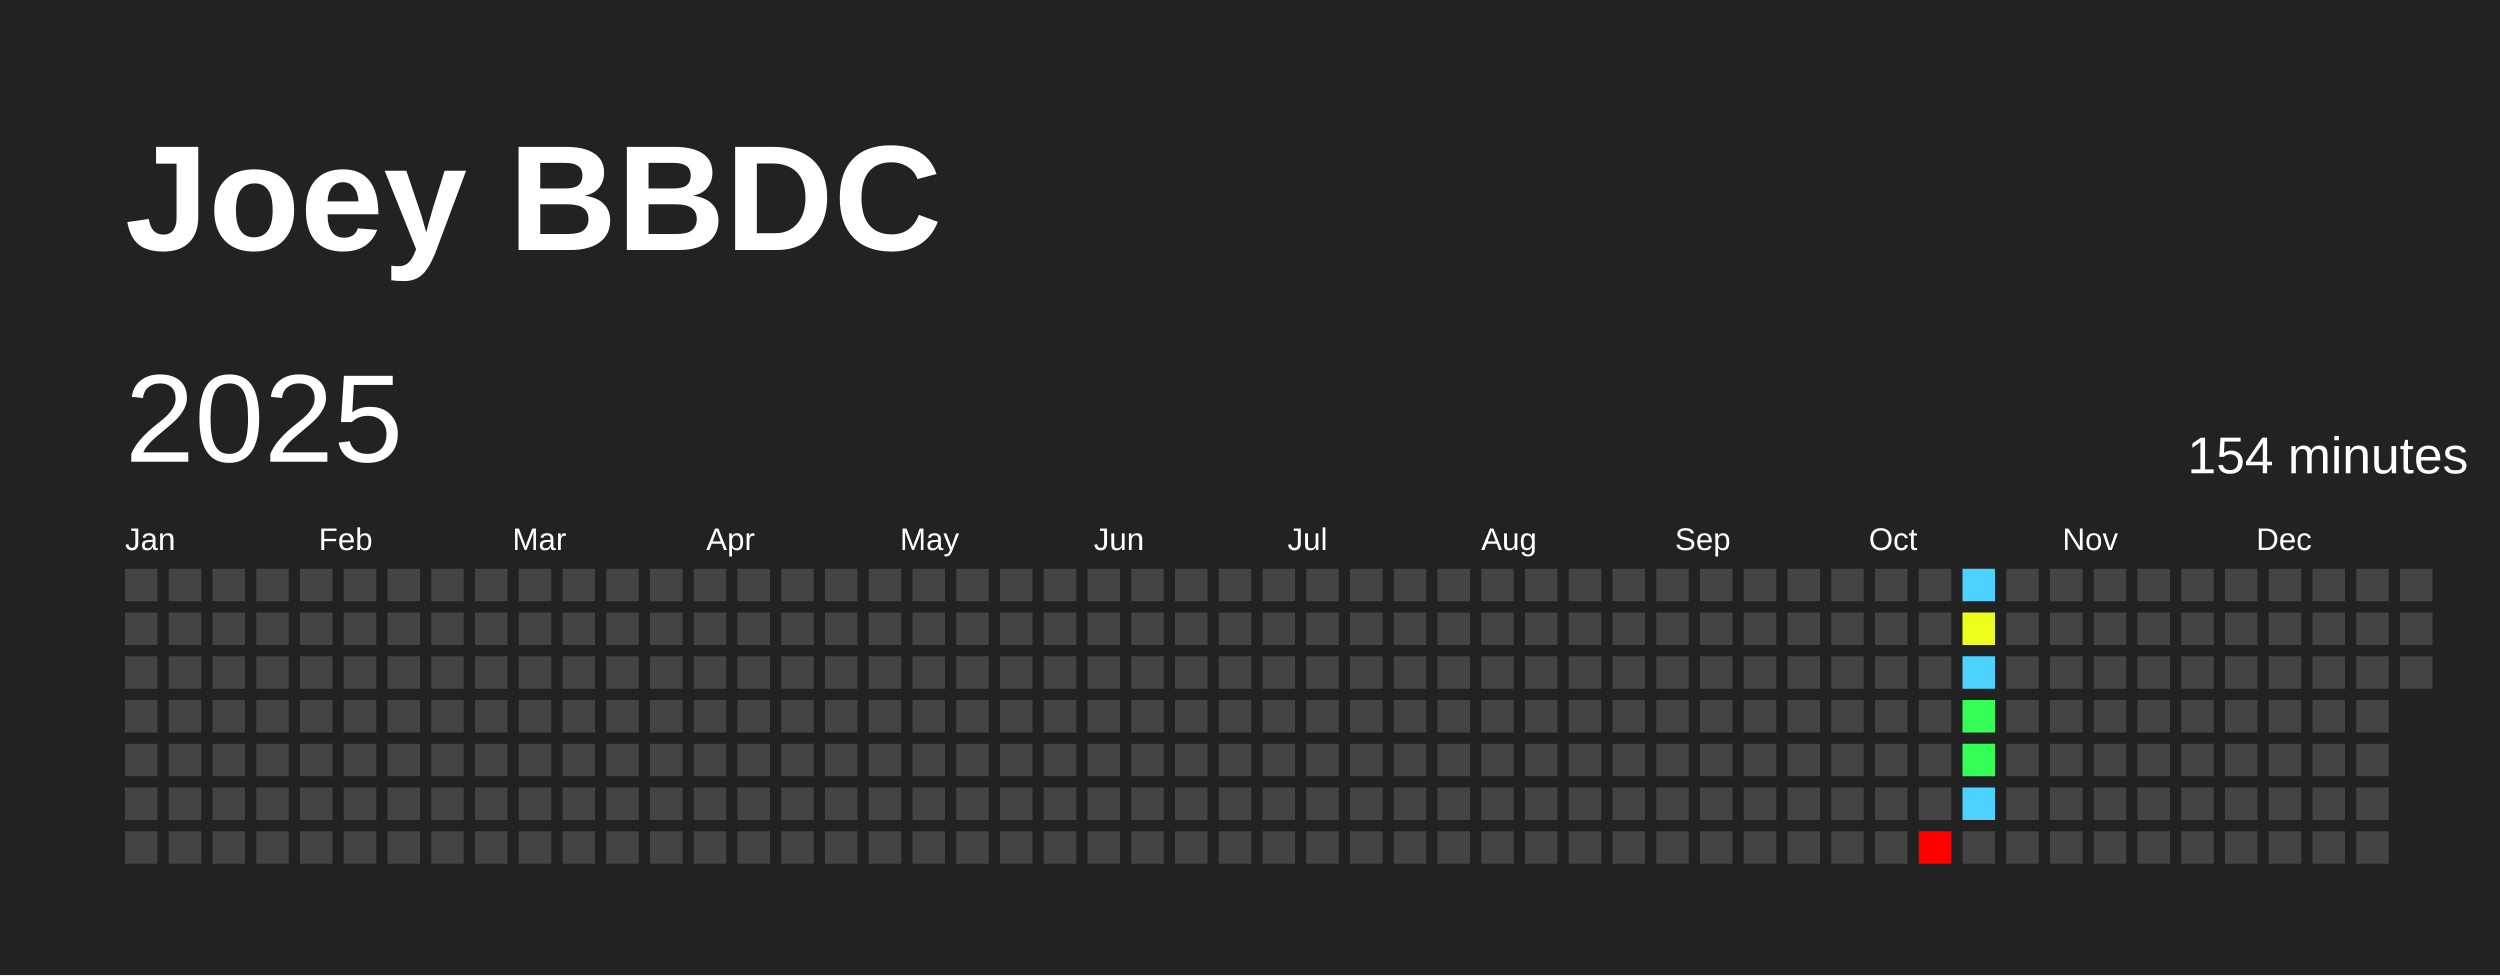
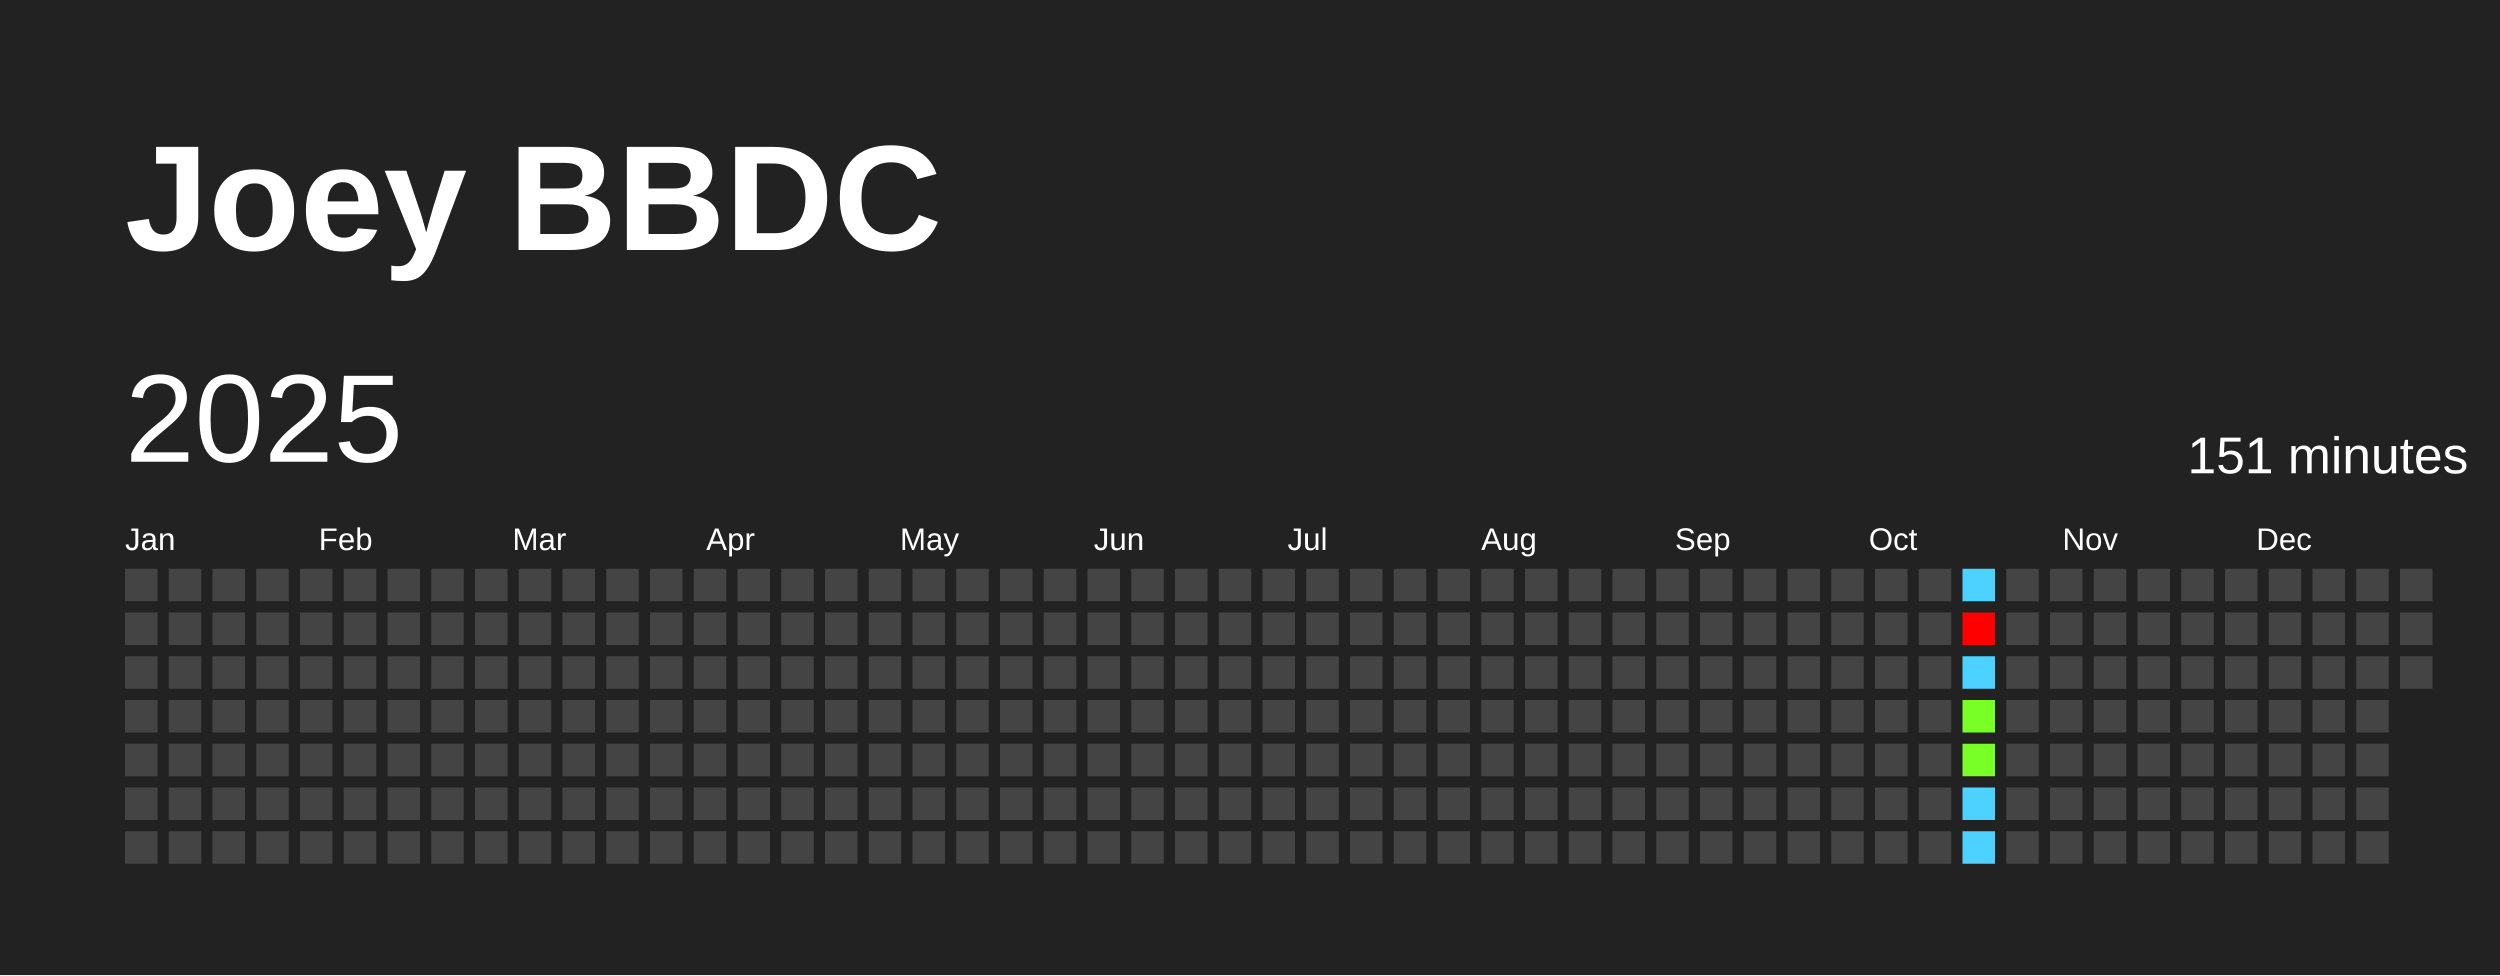
<svg xmlns="http://www.w3.org/2000/svg" baseProfile="full" height="78mm" version="1.1" viewBox="0,0,200,78" width="200mm">
  <defs />
  <rect fill="#222222" height="78" width="200" x="0" y="0" />
  <text fill="#FFFFFF" style="font-size:12px; font-family:Arial; font-weight:bold;" x="10" y="20">Joey BBDC</text>
  <text dominant-baseline="hanging" fill="#FFFFFF" style="font-size:10.0px; font-family:Arial;" x="10" y="30">2025</text>
-   <text dominant-baseline="hanging" fill="#FFFFFF" style="font-size:4.125px; font-family:Arial;" x="175" y="35">154 minutes</text>
+   <text dominant-baseline="hanging" fill="#FFFFFF" style="font-size:4.125px; font-family:Arial;" x="175" y="35">151 minutes</text>
  <text fill="#FFFFFF" style="font-size:2.5px; font-family:Arial" x="10.0" y="44">Jan</text>
  <text fill="#FFFFFF" style="font-size:2.5px; font-family:Arial" x="25.5" y="44">Feb</text>
  <text fill="#FFFFFF" style="font-size:2.5px; font-family:Arial" x="41.0" y="44">Mar</text>
  <text fill="#FFFFFF" style="font-size:2.5px; font-family:Arial" x="56.5" y="44">Apr</text>
  <text fill="#FFFFFF" style="font-size:2.5px; font-family:Arial" x="72.0" y="44">May</text>
  <text fill="#FFFFFF" style="font-size:2.5px; font-family:Arial" x="87.5" y="44">Jun</text>
  <text fill="#FFFFFF" style="font-size:2.5px; font-family:Arial" x="103.0" y="44">Jul</text>
  <text fill="#FFFFFF" style="font-size:2.5px; font-family:Arial" x="118.5" y="44">Aug</text>
  <text fill="#FFFFFF" style="font-size:2.5px; font-family:Arial" x="134.0" y="44">Sep</text>
  <text fill="#FFFFFF" style="font-size:2.5px; font-family:Arial" x="149.5" y="44">Oct</text>
  <text fill="#FFFFFF" style="font-size:2.5px; font-family:Arial" x="165.0" y="44">Nov</text>
  <text fill="#FFFFFF" style="font-size:2.5px; font-family:Arial" x="180.5" y="44">Dec</text>
  <rect fill="#444444" height="2.6" width="2.6" x="10.0" y="45.5" />
  <rect fill="#444444" height="2.6" width="2.6" x="10.0" y="49.0" />
  <rect fill="#444444" height="2.6" width="2.6" x="10.0" y="52.5" />
  <rect fill="#444444" height="2.6" width="2.6" x="10.0" y="56.0" />
  <rect fill="#444444" height="2.6" width="2.6" x="10.0" y="59.5" />
  <rect fill="#444444" height="2.6" width="2.6" x="10.0" y="63.0" />
  <rect fill="#444444" height="2.6" width="2.6" x="10.0" y="66.5" />
  <rect fill="#444444" height="2.6" width="2.6" x="13.5" y="45.5" />
  <rect fill="#444444" height="2.6" width="2.6" x="13.5" y="49.0" />
  <rect fill="#444444" height="2.6" width="2.6" x="13.5" y="52.5" />
  <rect fill="#444444" height="2.6" width="2.6" x="13.5" y="56.0" />
  <rect fill="#444444" height="2.6" width="2.6" x="13.5" y="59.5" />
  <rect fill="#444444" height="2.6" width="2.6" x="13.5" y="63.0" />
  <rect fill="#444444" height="2.6" width="2.6" x="13.5" y="66.5" />
  <rect fill="#444444" height="2.6" width="2.6" x="17.0" y="45.5" />
  <rect fill="#444444" height="2.6" width="2.6" x="17.0" y="49.0" />
  <rect fill="#444444" height="2.6" width="2.6" x="17.0" y="52.5" />
  <rect fill="#444444" height="2.6" width="2.6" x="17.0" y="56.0" />
  <rect fill="#444444" height="2.6" width="2.6" x="17.0" y="59.5" />
  <rect fill="#444444" height="2.6" width="2.6" x="17.0" y="63.0" />
  <rect fill="#444444" height="2.6" width="2.6" x="17.0" y="66.5" />
  <rect fill="#444444" height="2.6" width="2.6" x="20.5" y="45.5" />
  <rect fill="#444444" height="2.6" width="2.6" x="20.5" y="49.0" />
  <rect fill="#444444" height="2.6" width="2.6" x="20.5" y="52.5" />
  <rect fill="#444444" height="2.6" width="2.6" x="20.5" y="56.0" />
  <rect fill="#444444" height="2.6" width="2.6" x="20.5" y="59.5" />
  <rect fill="#444444" height="2.6" width="2.6" x="20.5" y="63.0" />
  <rect fill="#444444" height="2.6" width="2.6" x="20.5" y="66.5" />
  <rect fill="#444444" height="2.6" width="2.6" x="24.0" y="45.5" />
  <rect fill="#444444" height="2.6" width="2.6" x="24.0" y="49.0" />
  <rect fill="#444444" height="2.6" width="2.6" x="24.0" y="52.5" />
  <rect fill="#444444" height="2.6" width="2.6" x="24.0" y="56.0" />
  <rect fill="#444444" height="2.6" width="2.6" x="24.0" y="59.5" />
  <rect fill="#444444" height="2.6" width="2.6" x="24.0" y="63.0" />
  <rect fill="#444444" height="2.6" width="2.6" x="24.0" y="66.5" />
  <rect fill="#444444" height="2.6" width="2.6" x="27.5" y="45.5" />
  <rect fill="#444444" height="2.6" width="2.6" x="27.5" y="49.0" />
  <rect fill="#444444" height="2.6" width="2.6" x="27.5" y="52.5" />
  <rect fill="#444444" height="2.6" width="2.6" x="27.5" y="56.0" />
  <rect fill="#444444" height="2.6" width="2.6" x="27.5" y="59.5" />
  <rect fill="#444444" height="2.6" width="2.6" x="27.5" y="63.0" />
  <rect fill="#444444" height="2.6" width="2.6" x="27.5" y="66.5" />
  <rect fill="#444444" height="2.6" width="2.6" x="31.0" y="45.5" />
  <rect fill="#444444" height="2.6" width="2.6" x="31.0" y="49.0" />
  <rect fill="#444444" height="2.6" width="2.6" x="31.0" y="52.5" />
  <rect fill="#444444" height="2.6" width="2.6" x="31.0" y="56.0" />
  <rect fill="#444444" height="2.6" width="2.6" x="31.0" y="59.5" />
  <rect fill="#444444" height="2.6" width="2.6" x="31.0" y="63.0" />
  <rect fill="#444444" height="2.6" width="2.6" x="31.0" y="66.5" />
  <rect fill="#444444" height="2.6" width="2.6" x="34.5" y="45.5" />
  <rect fill="#444444" height="2.6" width="2.6" x="34.5" y="49.0" />
  <rect fill="#444444" height="2.6" width="2.6" x="34.5" y="52.5" />
  <rect fill="#444444" height="2.6" width="2.6" x="34.5" y="56.0" />
  <rect fill="#444444" height="2.6" width="2.6" x="34.5" y="59.5" />
  <rect fill="#444444" height="2.6" width="2.6" x="34.5" y="63.0" />
  <rect fill="#444444" height="2.6" width="2.6" x="34.5" y="66.5" />
  <rect fill="#444444" height="2.6" width="2.6" x="38.0" y="45.5" />
  <rect fill="#444444" height="2.6" width="2.6" x="38.0" y="49.0" />
  <rect fill="#444444" height="2.6" width="2.6" x="38.0" y="52.5" />
  <rect fill="#444444" height="2.6" width="2.6" x="38.0" y="56.0" />
  <rect fill="#444444" height="2.6" width="2.6" x="38.0" y="59.5" />
  <rect fill="#444444" height="2.6" width="2.6" x="38.0" y="63.0" />
  <rect fill="#444444" height="2.6" width="2.6" x="38.0" y="66.5" />
  <rect fill="#444444" height="2.6" width="2.6" x="41.5" y="45.5" />
  <rect fill="#444444" height="2.6" width="2.6" x="41.5" y="49.0" />
  <rect fill="#444444" height="2.6" width="2.6" x="41.5" y="52.5" />
  <rect fill="#444444" height="2.6" width="2.6" x="41.5" y="56.0" />
  <rect fill="#444444" height="2.6" width="2.6" x="41.5" y="59.5" />
  <rect fill="#444444" height="2.6" width="2.6" x="41.5" y="63.0" />
  <rect fill="#444444" height="2.6" width="2.6" x="41.5" y="66.5" />
  <rect fill="#444444" height="2.6" width="2.6" x="45.0" y="45.5" />
  <rect fill="#444444" height="2.6" width="2.6" x="45.0" y="49.0" />
  <rect fill="#444444" height="2.6" width="2.6" x="45.0" y="52.5" />
  <rect fill="#444444" height="2.6" width="2.6" x="45.0" y="56.0" />
  <rect fill="#444444" height="2.6" width="2.6" x="45.0" y="59.5" />
  <rect fill="#444444" height="2.6" width="2.6" x="45.0" y="63.0" />
  <rect fill="#444444" height="2.6" width="2.6" x="45.0" y="66.5" />
  <rect fill="#444444" height="2.6" width="2.6" x="48.5" y="45.5" />
  <rect fill="#444444" height="2.6" width="2.6" x="48.5" y="49.0" />
  <rect fill="#444444" height="2.6" width="2.6" x="48.5" y="52.5" />
  <rect fill="#444444" height="2.6" width="2.6" x="48.5" y="56.0" />
  <rect fill="#444444" height="2.6" width="2.6" x="48.5" y="59.5" />
  <rect fill="#444444" height="2.6" width="2.6" x="48.5" y="63.0" />
  <rect fill="#444444" height="2.6" width="2.6" x="48.5" y="66.5" />
  <rect fill="#444444" height="2.6" width="2.6" x="52.0" y="45.5" />
  <rect fill="#444444" height="2.6" width="2.6" x="52.0" y="49.0" />
  <rect fill="#444444" height="2.6" width="2.6" x="52.0" y="52.5" />
  <rect fill="#444444" height="2.6" width="2.6" x="52.0" y="56.0" />
  <rect fill="#444444" height="2.6" width="2.6" x="52.0" y="59.5" />
  <rect fill="#444444" height="2.6" width="2.6" x="52.0" y="63.0" />
  <rect fill="#444444" height="2.6" width="2.6" x="52.0" y="66.5" />
  <rect fill="#444444" height="2.6" width="2.6" x="55.5" y="45.5" />
  <rect fill="#444444" height="2.6" width="2.6" x="55.5" y="49.0" />
  <rect fill="#444444" height="2.6" width="2.6" x="55.5" y="52.5" />
  <rect fill="#444444" height="2.6" width="2.6" x="55.5" y="56.0" />
  <rect fill="#444444" height="2.6" width="2.6" x="55.5" y="59.5" />
  <rect fill="#444444" height="2.6" width="2.6" x="55.5" y="63.0" />
  <rect fill="#444444" height="2.6" width="2.6" x="55.5" y="66.5" />
  <rect fill="#444444" height="2.6" width="2.6" x="59.0" y="45.5" />
  <rect fill="#444444" height="2.6" width="2.6" x="59.0" y="49.0" />
  <rect fill="#444444" height="2.6" width="2.6" x="59.0" y="52.5" />
  <rect fill="#444444" height="2.6" width="2.6" x="59.0" y="56.0" />
  <rect fill="#444444" height="2.6" width="2.6" x="59.0" y="59.5" />
  <rect fill="#444444" height="2.6" width="2.6" x="59.0" y="63.0" />
  <rect fill="#444444" height="2.6" width="2.6" x="59.0" y="66.5" />
  <rect fill="#444444" height="2.6" width="2.6" x="62.5" y="45.5" />
  <rect fill="#444444" height="2.6" width="2.6" x="62.5" y="49.0" />
  <rect fill="#444444" height="2.6" width="2.6" x="62.5" y="52.5" />
  <rect fill="#444444" height="2.6" width="2.6" x="62.5" y="56.0" />
  <rect fill="#444444" height="2.6" width="2.6" x="62.5" y="59.5" />
  <rect fill="#444444" height="2.6" width="2.6" x="62.5" y="63.0" />
  <rect fill="#444444" height="2.6" width="2.6" x="62.5" y="66.5" />
  <rect fill="#444444" height="2.6" width="2.6" x="66.0" y="45.5" />
  <rect fill="#444444" height="2.6" width="2.6" x="66.0" y="49.0" />
  <rect fill="#444444" height="2.6" width="2.6" x="66.0" y="52.5" />
  <rect fill="#444444" height="2.6" width="2.6" x="66.0" y="56.0" />
  <rect fill="#444444" height="2.6" width="2.6" x="66.0" y="59.5" />
  <rect fill="#444444" height="2.6" width="2.6" x="66.0" y="63.0" />
  <rect fill="#444444" height="2.6" width="2.6" x="66.0" y="66.5" />
  <rect fill="#444444" height="2.6" width="2.6" x="69.5" y="45.5" />
  <rect fill="#444444" height="2.6" width="2.6" x="69.5" y="49.0" />
  <rect fill="#444444" height="2.6" width="2.6" x="69.5" y="52.5" />
  <rect fill="#444444" height="2.6" width="2.6" x="69.5" y="56.0" />
  <rect fill="#444444" height="2.6" width="2.6" x="69.5" y="59.5" />
  <rect fill="#444444" height="2.6" width="2.6" x="69.5" y="63.0" />
  <rect fill="#444444" height="2.6" width="2.6" x="69.5" y="66.5" />
  <rect fill="#444444" height="2.6" width="2.6" x="73.0" y="45.5" />
  <rect fill="#444444" height="2.6" width="2.6" x="73.0" y="49.0" />
  <rect fill="#444444" height="2.6" width="2.6" x="73.0" y="52.5" />
  <rect fill="#444444" height="2.6" width="2.6" x="73.0" y="56.0" />
  <rect fill="#444444" height="2.6" width="2.6" x="73.0" y="59.5" />
  <rect fill="#444444" height="2.6" width="2.6" x="73.0" y="63.0" />
  <rect fill="#444444" height="2.6" width="2.6" x="73.0" y="66.5" />
  <rect fill="#444444" height="2.6" width="2.6" x="76.5" y="45.5" />
  <rect fill="#444444" height="2.6" width="2.6" x="76.5" y="49.0" />
  <rect fill="#444444" height="2.6" width="2.6" x="76.5" y="52.5" />
  <rect fill="#444444" height="2.6" width="2.6" x="76.5" y="56.0" />
  <rect fill="#444444" height="2.6" width="2.6" x="76.5" y="59.5" />
  <rect fill="#444444" height="2.6" width="2.6" x="76.5" y="63.0" />
  <rect fill="#444444" height="2.6" width="2.6" x="76.5" y="66.5" />
  <rect fill="#444444" height="2.6" width="2.6" x="80.0" y="45.5" />
  <rect fill="#444444" height="2.6" width="2.6" x="80.0" y="49.0" />
  <rect fill="#444444" height="2.6" width="2.6" x="80.0" y="52.5" />
  <rect fill="#444444" height="2.6" width="2.6" x="80.0" y="56.0" />
  <rect fill="#444444" height="2.6" width="2.6" x="80.0" y="59.5" />
  <rect fill="#444444" height="2.6" width="2.6" x="80.0" y="63.0" />
  <rect fill="#444444" height="2.6" width="2.6" x="80.0" y="66.5" />
  <rect fill="#444444" height="2.6" width="2.6" x="83.5" y="45.5" />
  <rect fill="#444444" height="2.6" width="2.6" x="83.5" y="49.0" />
  <rect fill="#444444" height="2.6" width="2.6" x="83.5" y="52.5" />
  <rect fill="#444444" height="2.6" width="2.6" x="83.5" y="56.0" />
  <rect fill="#444444" height="2.6" width="2.6" x="83.5" y="59.5" />
  <rect fill="#444444" height="2.6" width="2.6" x="83.5" y="63.0" />
  <rect fill="#444444" height="2.6" width="2.6" x="83.5" y="66.5" />
  <rect fill="#444444" height="2.6" width="2.6" x="87.0" y="45.5" />
  <rect fill="#444444" height="2.6" width="2.6" x="87.0" y="49.0" />
  <rect fill="#444444" height="2.6" width="2.6" x="87.0" y="52.5" />
  <rect fill="#444444" height="2.6" width="2.6" x="87.0" y="56.0" />
  <rect fill="#444444" height="2.6" width="2.6" x="87.0" y="59.5" />
  <rect fill="#444444" height="2.6" width="2.6" x="87.0" y="63.0" />
  <rect fill="#444444" height="2.6" width="2.6" x="87.0" y="66.5" />
  <rect fill="#444444" height="2.6" width="2.6" x="90.5" y="45.5" />
  <rect fill="#444444" height="2.6" width="2.6" x="90.5" y="49.0" />
  <rect fill="#444444" height="2.6" width="2.6" x="90.5" y="52.5" />
  <rect fill="#444444" height="2.6" width="2.6" x="90.5" y="56.0" />
  <rect fill="#444444" height="2.6" width="2.6" x="90.5" y="59.5" />
  <rect fill="#444444" height="2.6" width="2.6" x="90.5" y="63.0" />
  <rect fill="#444444" height="2.6" width="2.6" x="90.5" y="66.5" />
  <rect fill="#444444" height="2.6" width="2.6" x="94.0" y="45.5" />
  <rect fill="#444444" height="2.6" width="2.6" x="94.0" y="49.0" />
  <rect fill="#444444" height="2.6" width="2.6" x="94.0" y="52.5" />
  <rect fill="#444444" height="2.6" width="2.6" x="94.0" y="56.0" />
  <rect fill="#444444" height="2.6" width="2.6" x="94.0" y="59.5" />
  <rect fill="#444444" height="2.6" width="2.6" x="94.0" y="63.0" />
  <rect fill="#444444" height="2.6" width="2.6" x="94.0" y="66.5" />
  <rect fill="#444444" height="2.6" width="2.6" x="97.5" y="45.5" />
  <rect fill="#444444" height="2.6" width="2.6" x="97.5" y="49.0" />
  <rect fill="#444444" height="2.6" width="2.6" x="97.5" y="52.5" />
  <rect fill="#444444" height="2.6" width="2.6" x="97.5" y="56.0" />
  <rect fill="#444444" height="2.6" width="2.6" x="97.5" y="59.5" />
  <rect fill="#444444" height="2.6" width="2.6" x="97.5" y="63.0" />
  <rect fill="#444444" height="2.6" width="2.6" x="97.5" y="66.5" />
  <rect fill="#444444" height="2.6" width="2.6" x="101.0" y="45.5" />
  <rect fill="#444444" height="2.6" width="2.6" x="101.0" y="49.0" />
  <rect fill="#444444" height="2.6" width="2.6" x="101.0" y="52.5" />
  <rect fill="#444444" height="2.6" width="2.6" x="101.0" y="56.0" />
  <rect fill="#444444" height="2.6" width="2.6" x="101.0" y="59.5" />
  <rect fill="#444444" height="2.6" width="2.6" x="101.0" y="63.0" />
  <rect fill="#444444" height="2.6" width="2.6" x="101.0" y="66.5" />
  <rect fill="#444444" height="2.6" width="2.6" x="104.5" y="45.5" />
  <rect fill="#444444" height="2.6" width="2.6" x="104.5" y="49.0" />
  <rect fill="#444444" height="2.6" width="2.6" x="104.5" y="52.5" />
  <rect fill="#444444" height="2.6" width="2.6" x="104.5" y="56.0" />
  <rect fill="#444444" height="2.6" width="2.6" x="104.5" y="59.5" />
  <rect fill="#444444" height="2.6" width="2.6" x="104.5" y="63.0" />
  <rect fill="#444444" height="2.6" width="2.6" x="104.5" y="66.5" />
  <rect fill="#444444" height="2.6" width="2.6" x="108.0" y="45.5" />
  <rect fill="#444444" height="2.6" width="2.6" x="108.0" y="49.0" />
  <rect fill="#444444" height="2.6" width="2.6" x="108.0" y="52.5" />
  <rect fill="#444444" height="2.6" width="2.6" x="108.0" y="56.0" />
  <rect fill="#444444" height="2.6" width="2.6" x="108.0" y="59.5" />
  <rect fill="#444444" height="2.6" width="2.6" x="108.0" y="63.0" />
  <rect fill="#444444" height="2.6" width="2.6" x="108.0" y="66.5" />
  <rect fill="#444444" height="2.6" width="2.6" x="111.5" y="45.5" />
  <rect fill="#444444" height="2.6" width="2.6" x="111.5" y="49.0" />
  <rect fill="#444444" height="2.6" width="2.6" x="111.5" y="52.5" />
  <rect fill="#444444" height="2.6" width="2.6" x="111.5" y="56.0" />
  <rect fill="#444444" height="2.6" width="2.6" x="111.5" y="59.5" />
  <rect fill="#444444" height="2.6" width="2.6" x="111.5" y="63.0" />
  <rect fill="#444444" height="2.6" width="2.6" x="111.5" y="66.5" />
  <rect fill="#444444" height="2.6" width="2.6" x="115.0" y="45.5" />
  <rect fill="#444444" height="2.6" width="2.6" x="115.0" y="49.0" />
  <rect fill="#444444" height="2.6" width="2.6" x="115.0" y="52.5" />
  <rect fill="#444444" height="2.6" width="2.6" x="115.0" y="56.0" />
  <rect fill="#444444" height="2.6" width="2.6" x="115.0" y="59.5" />
  <rect fill="#444444" height="2.6" width="2.6" x="115.0" y="63.0" />
  <rect fill="#444444" height="2.6" width="2.6" x="115.0" y="66.5" />
  <rect fill="#444444" height="2.6" width="2.6" x="118.5" y="45.5" />
  <rect fill="#444444" height="2.6" width="2.6" x="118.5" y="49.0" />
  <rect fill="#444444" height="2.6" width="2.6" x="118.5" y="52.5" />
  <rect fill="#444444" height="2.6" width="2.6" x="118.5" y="56.0" />
  <rect fill="#444444" height="2.6" width="2.6" x="118.5" y="59.5" />
  <rect fill="#444444" height="2.6" width="2.6" x="118.5" y="63.0" />
  <rect fill="#444444" height="2.6" width="2.6" x="118.5" y="66.5" />
  <rect fill="#444444" height="2.6" width="2.6" x="122.0" y="45.5" />
  <rect fill="#444444" height="2.6" width="2.6" x="122.0" y="49.0" />
  <rect fill="#444444" height="2.6" width="2.6" x="122.0" y="52.5" />
  <rect fill="#444444" height="2.6" width="2.6" x="122.0" y="56.0" />
  <rect fill="#444444" height="2.6" width="2.6" x="122.0" y="59.5" />
  <rect fill="#444444" height="2.6" width="2.6" x="122.0" y="63.0" />
  <rect fill="#444444" height="2.6" width="2.6" x="122.0" y="66.5" />
  <rect fill="#444444" height="2.6" width="2.6" x="125.5" y="45.5" />
  <rect fill="#444444" height="2.6" width="2.6" x="125.5" y="49.0" />
  <rect fill="#444444" height="2.6" width="2.6" x="125.5" y="52.5" />
  <rect fill="#444444" height="2.6" width="2.6" x="125.5" y="56.0" />
  <rect fill="#444444" height="2.6" width="2.6" x="125.5" y="59.5" />
  <rect fill="#444444" height="2.6" width="2.6" x="125.5" y="63.0" />
  <rect fill="#444444" height="2.6" width="2.6" x="125.5" y="66.5" />
  <rect fill="#444444" height="2.6" width="2.6" x="129.0" y="45.5" />
  <rect fill="#444444" height="2.6" width="2.6" x="129.0" y="49.0" />
  <rect fill="#444444" height="2.6" width="2.6" x="129.0" y="52.5" />
  <rect fill="#444444" height="2.6" width="2.6" x="129.0" y="56.0" />
  <rect fill="#444444" height="2.6" width="2.6" x="129.0" y="59.5" />
  <rect fill="#444444" height="2.6" width="2.6" x="129.0" y="63.0" />
  <rect fill="#444444" height="2.6" width="2.6" x="129.0" y="66.5" />
  <rect fill="#444444" height="2.6" width="2.6" x="132.5" y="45.5" />
  <rect fill="#444444" height="2.6" width="2.6" x="132.5" y="49.0" />
  <rect fill="#444444" height="2.6" width="2.6" x="132.5" y="52.5" />
  <rect fill="#444444" height="2.6" width="2.6" x="132.5" y="56.0" />
  <rect fill="#444444" height="2.6" width="2.6" x="132.5" y="59.5" />
  <rect fill="#444444" height="2.6" width="2.6" x="132.5" y="63.0" />
  <rect fill="#444444" height="2.6" width="2.6" x="132.5" y="66.5" />
  <rect fill="#444444" height="2.6" width="2.6" x="136.0" y="45.5" />
  <rect fill="#444444" height="2.6" width="2.6" x="136.0" y="49.0" />
  <rect fill="#444444" height="2.6" width="2.6" x="136.0" y="52.5" />
  <rect fill="#444444" height="2.6" width="2.6" x="136.0" y="56.0" />
  <rect fill="#444444" height="2.6" width="2.6" x="136.0" y="59.5" />
  <rect fill="#444444" height="2.6" width="2.6" x="136.0" y="63.0" />
  <rect fill="#444444" height="2.6" width="2.6" x="136.0" y="66.5" />
  <rect fill="#444444" height="2.6" width="2.6" x="139.5" y="45.5" />
  <rect fill="#444444" height="2.6" width="2.6" x="139.5" y="49.0" />
  <rect fill="#444444" height="2.6" width="2.6" x="139.5" y="52.5" />
  <rect fill="#444444" height="2.6" width="2.6" x="139.5" y="56.0" />
  <rect fill="#444444" height="2.6" width="2.6" x="139.5" y="59.5" />
  <rect fill="#444444" height="2.6" width="2.6" x="139.5" y="63.0" />
  <rect fill="#444444" height="2.6" width="2.6" x="139.5" y="66.5" />
  <rect fill="#444444" height="2.6" width="2.6" x="143.0" y="45.5" />
  <rect fill="#444444" height="2.6" width="2.6" x="143.0" y="49.0" />
  <rect fill="#444444" height="2.6" width="2.6" x="143.0" y="52.5" />
  <rect fill="#444444" height="2.6" width="2.6" x="143.0" y="56.0" />
  <rect fill="#444444" height="2.6" width="2.6" x="143.0" y="59.5" />
  <rect fill="#444444" height="2.6" width="2.6" x="143.0" y="63.0" />
  <rect fill="#444444" height="2.6" width="2.6" x="143.0" y="66.5" />
  <rect fill="#444444" height="2.6" width="2.6" x="146.5" y="45.5" />
  <rect fill="#444444" height="2.6" width="2.6" x="146.5" y="49.0" />
  <rect fill="#444444" height="2.6" width="2.6" x="146.5" y="52.5" />
  <rect fill="#444444" height="2.6" width="2.6" x="146.5" y="56.0" />
  <rect fill="#444444" height="2.6" width="2.6" x="146.5" y="59.5" />
  <rect fill="#444444" height="2.6" width="2.6" x="146.5" y="63.0" />
  <rect fill="#444444" height="2.6" width="2.6" x="146.5" y="66.5" />
  <rect fill="#444444" height="2.6" width="2.6" x="150.0" y="45.5" />
  <rect fill="#444444" height="2.6" width="2.6" x="150.0" y="49.0" />
  <rect fill="#444444" height="2.6" width="2.6" x="150.0" y="52.5" />
  <rect fill="#444444" height="2.6" width="2.6" x="150.0" y="56.0" />
  <rect fill="#444444" height="2.6" width="2.6" x="150.0" y="59.5" />
  <rect fill="#444444" height="2.6" width="2.6" x="150.0" y="63.0" />
  <rect fill="#444444" height="2.6" width="2.6" x="150.0" y="66.5" />
  <rect fill="#444444" height="2.6" width="2.6" x="153.5" y="45.5" />
  <rect fill="#444444" height="2.6" width="2.6" x="153.5" y="49.0" />
  <rect fill="#444444" height="2.6" width="2.6" x="153.5" y="52.5" />
  <rect fill="#444444" height="2.6" width="2.6" x="153.5" y="56.0" />
  <rect fill="#444444" height="2.6" width="2.6" x="153.5" y="59.5" />
  <rect fill="#444444" height="2.6" width="2.6" x="153.5" y="63.0" />
-   <rect fill="red" height="2.6" width="2.6" x="153.5" y="66.5" />
+   <rect fill="#444444" height="2.6" width="2.6" x="153.5" y="66.5" />
  <rect fill="#4dd2ff" height="2.6" width="2.6" x="157.0" y="45.5" />
-   <rect fill="#ecff1a" height="2.6" width="2.6" x="157.0" y="49.0" />
+   <rect fill="red" height="2.6" width="2.6" x="157.0" y="49.0" />
  <rect fill="#4dd2ff" height="2.6" width="2.6" x="157.0" y="52.5" />
-   <rect fill="#33ff56" height="2.6" width="2.6" x="157.0" y="56.0" />
-   <rect fill="#33ff56" height="2.6" width="2.6" x="157.0" y="59.5" />
+   <rect fill="#77ff26" height="2.6" width="2.6" x="157.0" y="56.0" />
+   <rect fill="#77ff26" height="2.6" width="2.6" x="157.0" y="59.5" />
  <rect fill="#4dd2ff" height="2.6" width="2.6" x="157.0" y="63.0" />
-   <rect fill="#444444" height="2.6" width="2.6" x="157.0" y="66.5" />
+   <rect fill="#4dd2ff" height="2.6" width="2.6" x="157.0" y="66.5" />
  <rect fill="#444444" height="2.6" width="2.6" x="160.5" y="45.5" />
  <rect fill="#444444" height="2.6" width="2.6" x="160.5" y="49.0" />
  <rect fill="#444444" height="2.6" width="2.6" x="160.5" y="52.5" />
  <rect fill="#444444" height="2.6" width="2.6" x="160.5" y="56.0" />
  <rect fill="#444444" height="2.6" width="2.6" x="160.5" y="59.5" />
  <rect fill="#444444" height="2.6" width="2.6" x="160.5" y="63.0" />
  <rect fill="#444444" height="2.6" width="2.6" x="160.5" y="66.5" />
  <rect fill="#444444" height="2.6" width="2.6" x="164.0" y="45.5" />
  <rect fill="#444444" height="2.6" width="2.6" x="164.0" y="49.0" />
  <rect fill="#444444" height="2.6" width="2.6" x="164.0" y="52.5" />
  <rect fill="#444444" height="2.6" width="2.6" x="164.0" y="56.0" />
  <rect fill="#444444" height="2.6" width="2.6" x="164.0" y="59.5" />
  <rect fill="#444444" height="2.6" width="2.6" x="164.0" y="63.0" />
  <rect fill="#444444" height="2.6" width="2.6" x="164.0" y="66.5" />
  <rect fill="#444444" height="2.6" width="2.6" x="167.5" y="45.5" />
  <rect fill="#444444" height="2.6" width="2.6" x="167.5" y="49.0" />
  <rect fill="#444444" height="2.6" width="2.6" x="167.5" y="52.5" />
  <rect fill="#444444" height="2.6" width="2.6" x="167.5" y="56.0" />
  <rect fill="#444444" height="2.6" width="2.6" x="167.5" y="59.5" />
  <rect fill="#444444" height="2.6" width="2.6" x="167.5" y="63.0" />
  <rect fill="#444444" height="2.6" width="2.6" x="167.5" y="66.5" />
  <rect fill="#444444" height="2.6" width="2.6" x="171.0" y="45.5" />
  <rect fill="#444444" height="2.6" width="2.6" x="171.0" y="49.0" />
  <rect fill="#444444" height="2.6" width="2.6" x="171.0" y="52.5" />
  <rect fill="#444444" height="2.6" width="2.6" x="171.0" y="56.0" />
  <rect fill="#444444" height="2.6" width="2.6" x="171.0" y="59.5" />
  <rect fill="#444444" height="2.6" width="2.6" x="171.0" y="63.0" />
  <rect fill="#444444" height="2.6" width="2.6" x="171.0" y="66.5" />
  <rect fill="#444444" height="2.6" width="2.6" x="174.5" y="45.5" />
  <rect fill="#444444" height="2.6" width="2.6" x="174.5" y="49.0" />
  <rect fill="#444444" height="2.6" width="2.6" x="174.5" y="52.5" />
  <rect fill="#444444" height="2.6" width="2.6" x="174.5" y="56.0" />
  <rect fill="#444444" height="2.6" width="2.6" x="174.5" y="59.5" />
  <rect fill="#444444" height="2.6" width="2.6" x="174.5" y="63.0" />
  <rect fill="#444444" height="2.6" width="2.6" x="174.5" y="66.5" />
  <rect fill="#444444" height="2.6" width="2.6" x="178.0" y="45.5" />
  <rect fill="#444444" height="2.6" width="2.6" x="178.0" y="49.0" />
  <rect fill="#444444" height="2.6" width="2.6" x="178.0" y="52.5" />
  <rect fill="#444444" height="2.6" width="2.6" x="178.0" y="56.0" />
  <rect fill="#444444" height="2.6" width="2.6" x="178.0" y="59.5" />
  <rect fill="#444444" height="2.6" width="2.6" x="178.0" y="63.0" />
  <rect fill="#444444" height="2.6" width="2.6" x="178.0" y="66.5" />
  <rect fill="#444444" height="2.6" width="2.6" x="181.5" y="45.5" />
  <rect fill="#444444" height="2.6" width="2.6" x="181.5" y="49.0" />
  <rect fill="#444444" height="2.6" width="2.6" x="181.5" y="52.5" />
  <rect fill="#444444" height="2.6" width="2.6" x="181.5" y="56.0" />
  <rect fill="#444444" height="2.6" width="2.6" x="181.5" y="59.5" />
  <rect fill="#444444" height="2.6" width="2.6" x="181.5" y="63.0" />
  <rect fill="#444444" height="2.6" width="2.6" x="181.5" y="66.5" />
  <rect fill="#444444" height="2.6" width="2.6" x="185.0" y="45.5" />
  <rect fill="#444444" height="2.6" width="2.6" x="185.0" y="49.0" />
  <rect fill="#444444" height="2.6" width="2.6" x="185.0" y="52.5" />
  <rect fill="#444444" height="2.6" width="2.6" x="185.0" y="56.0" />
  <rect fill="#444444" height="2.6" width="2.6" x="185.0" y="59.5" />
  <rect fill="#444444" height="2.6" width="2.6" x="185.0" y="63.0" />
  <rect fill="#444444" height="2.6" width="2.6" x="185.0" y="66.5" />
  <rect fill="#444444" height="2.6" width="2.6" x="188.5" y="45.5" />
  <rect fill="#444444" height="2.6" width="2.6" x="188.5" y="49.0" />
  <rect fill="#444444" height="2.6" width="2.6" x="188.5" y="52.5" />
  <rect fill="#444444" height="2.6" width="2.6" x="188.5" y="56.0" />
  <rect fill="#444444" height="2.6" width="2.6" x="188.5" y="59.5" />
  <rect fill="#444444" height="2.6" width="2.6" x="188.5" y="63.0" />
  <rect fill="#444444" height="2.6" width="2.6" x="188.5" y="66.5" />
  <rect fill="#444444" height="2.6" width="2.6" x="192.0" y="45.5" />
  <rect fill="#444444" height="2.6" width="2.6" x="192.0" y="49.0" />
  <rect fill="#444444" height="2.6" width="2.6" x="192.0" y="52.5" />
</svg>
